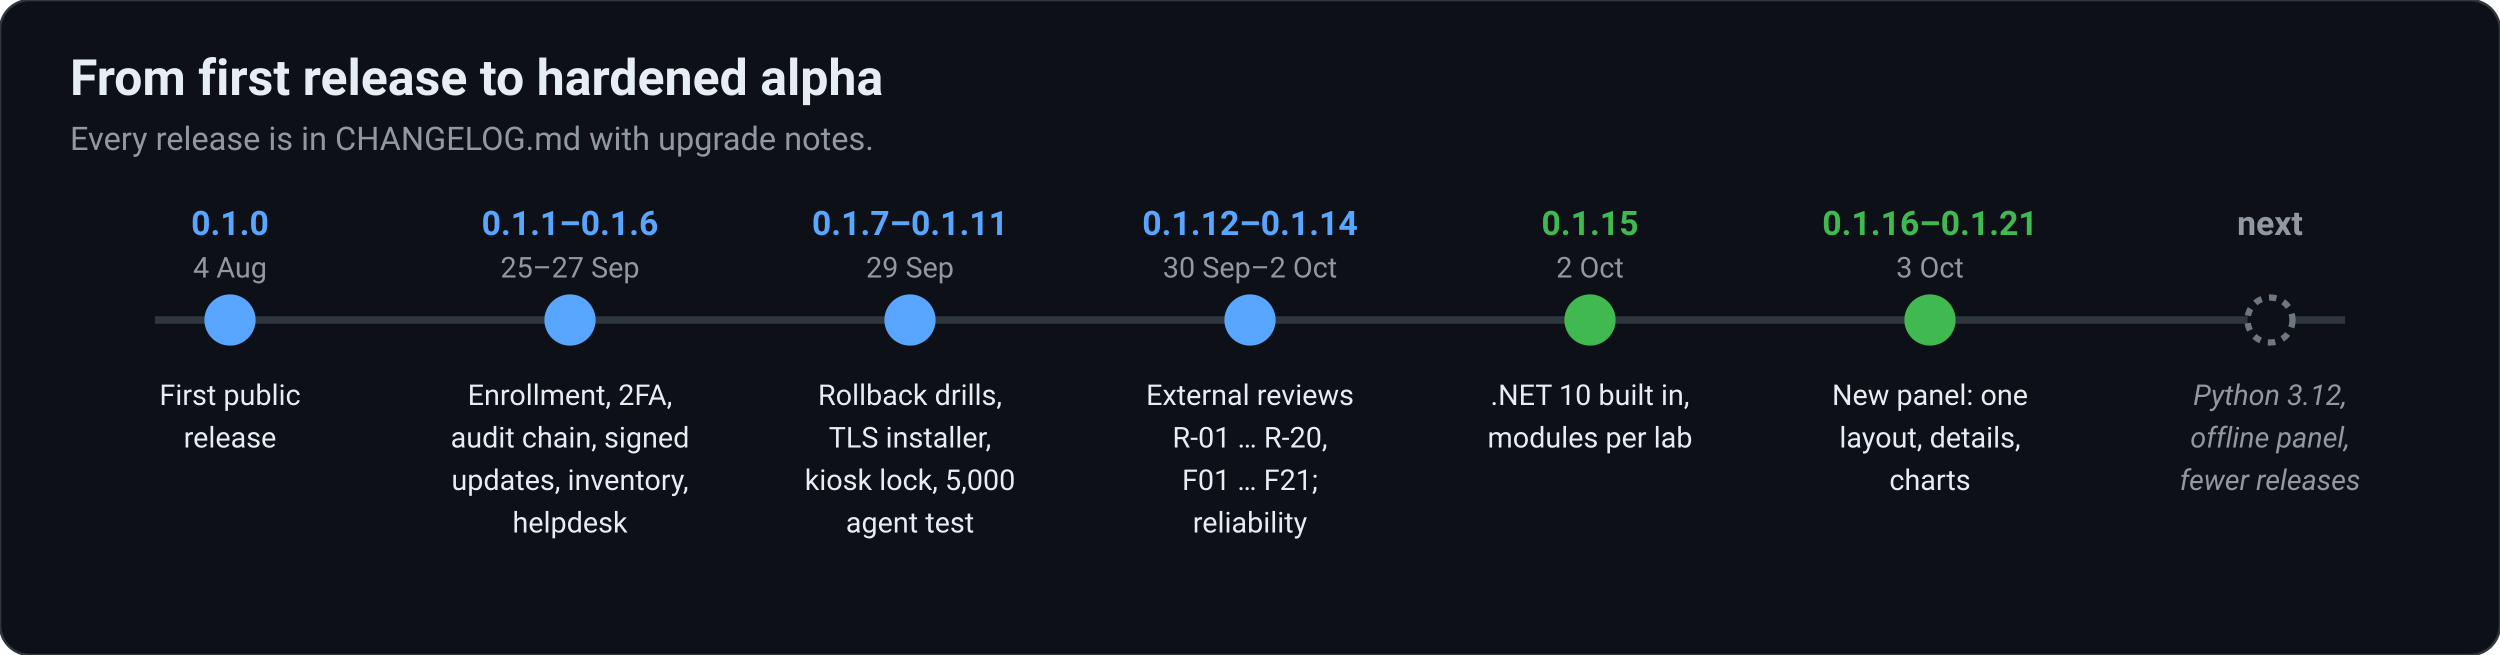
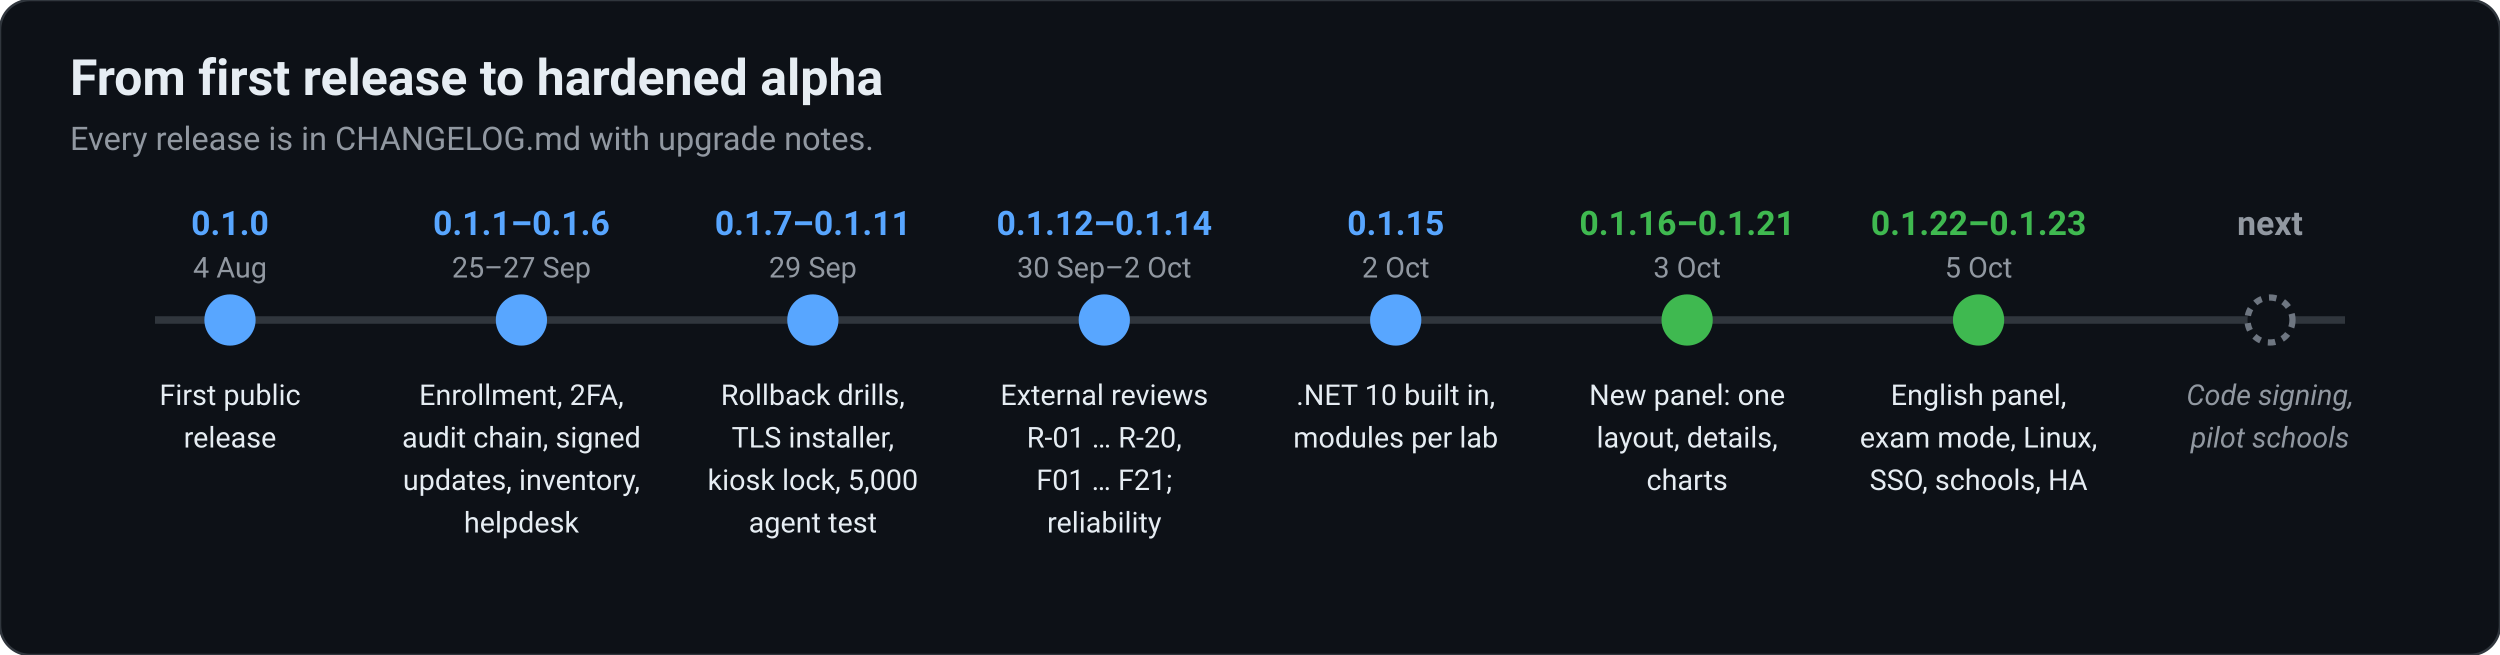
<svg xmlns="http://www.w3.org/2000/svg" viewBox="0 0 1000 262" width="1000" height="262" role="img" aria-label="From first release to hardened alpha">
  <defs>
    <marker id="arr-line" viewBox="0 0 10 10" refX="9" refY="5" markerWidth="7" markerHeight="7" orient="auto-start-reverse">
      <path d="M0,0 L10,5 L0,10 z" fill="#6e7681" />
    </marker>
    <marker id="arr-blue" viewBox="0 0 10 10" refX="9" refY="5" markerWidth="7" markerHeight="7" orient="auto-start-reverse">
      <path d="M0,0 L10,5 L0,10 z" fill="#58a6ff" />
    </marker>
    <marker id="arr-green" viewBox="0 0 10 10" refX="9" refY="5" markerWidth="7" markerHeight="7" orient="auto-start-reverse">
      <path d="M0,0 L10,5 L0,10 z" fill="#3fb950" />
    </marker>
    <marker id="arr-violet" viewBox="0 0 10 10" refX="9" refY="5" markerWidth="7" markerHeight="7" orient="auto-start-reverse">
      <path d="M0,0 L10,5 L0,10 z" fill="#bc8cff" />
    </marker>
    <marker id="arr-amber" viewBox="0 0 10 10" refX="9" refY="5" markerWidth="7" markerHeight="7" orient="auto-start-reverse">
      <path d="M0,0 L10,5 L0,10 z" fill="#e3b341" />
    </marker>
    <marker id="arr-red" viewBox="0 0 10 10" refX="9" refY="5" markerWidth="7" markerHeight="7" orient="auto-start-reverse">
      <path d="M0,0 L10,5 L0,10 z" fill="#ff7b72" />
    </marker>
  </defs>
  <rect x="0" y="0" width="1000" height="262" rx="12" fill="#0d1117" stroke="#30363d" stroke-width="1" />
  <text x="28" y="38" font-family="-apple-system,BlinkMacSystemFont,Segoe UI,Roboto,Helvetica,Arial,sans-serif" font-size="20" font-weight="700" fill="#e6edf3" text-anchor="start">From first release to hardened alpha</text>
  <text x="28" y="60" font-family="-apple-system,BlinkMacSystemFont,Segoe UI,Roboto,Helvetica,Arial,sans-serif" font-size="13" font-weight="400" fill="#9198a1" text-anchor="start">Every release is in CHANGELOG.md with upgrade notes.</text>
  <line x1="62" y1="128" x2="938" y2="128" stroke="#30363d" stroke-width="3" />
  <circle cx="92.0" cy="128" r="9" fill="#58a6ff" stroke="#58a6ff" stroke-width="2.5" />
  <text x="92.0" y="94" font-family="-apple-system,BlinkMacSystemFont,Segoe UI,Roboto,Helvetica,Arial,sans-serif" font-size="13.5" font-weight="700" fill="#58a6ff" text-anchor="middle">0.1.0</text>
  <text x="92.0" y="111" font-family="-apple-system,BlinkMacSystemFont,Segoe UI,Roboto,Helvetica,Arial,sans-serif" font-size="11.5" font-weight="400" fill="#9198a1" text-anchor="middle">4 Aug</text>
  <text x="92.0" y="162" font-family="-apple-system,BlinkMacSystemFont,Segoe UI,Roboto,Helvetica,Arial,sans-serif" font-size="11.5" font-weight="400" fill="#e6edf3" text-anchor="middle">First public</text>
  <text x="92.0" y="179" font-family="-apple-system,BlinkMacSystemFont,Segoe UI,Roboto,Helvetica,Arial,sans-serif" font-size="11.5" font-weight="400" fill="#e6edf3" text-anchor="middle">release</text>
-   <circle cx="228.0" cy="128" r="9" fill="#58a6ff" stroke="#58a6ff" stroke-width="2.5" />
-   <text x="228.0" y="94" font-family="-apple-system,BlinkMacSystemFont,Segoe UI,Roboto,Helvetica,Arial,sans-serif" font-size="13.5" font-weight="700" fill="#58a6ff" text-anchor="middle">0.1.1–0.1.6</text>
-   <text x="228.0" y="111" font-family="-apple-system,BlinkMacSystemFont,Segoe UI,Roboto,Helvetica,Arial,sans-serif" font-size="11.5" font-weight="400" fill="#9198a1" text-anchor="middle">25–27 Sep</text>
-   <text x="228.0" y="162" font-family="-apple-system,BlinkMacSystemFont,Segoe UI,Roboto,Helvetica,Arial,sans-serif" font-size="11.5" font-weight="400" fill="#e6edf3" text-anchor="middle">Enrollment, 2FA,</text>
-   <text x="228.0" y="179" font-family="-apple-system,BlinkMacSystemFont,Segoe UI,Roboto,Helvetica,Arial,sans-serif" font-size="11.5" font-weight="400" fill="#e6edf3" text-anchor="middle">audit chain, signed</text>
-   <text x="228.0" y="196" font-family="-apple-system,BlinkMacSystemFont,Segoe UI,Roboto,Helvetica,Arial,sans-serif" font-size="11.5" font-weight="400" fill="#e6edf3" text-anchor="middle">updates, inventory,</text>
-   <text x="228.0" y="213" font-family="-apple-system,BlinkMacSystemFont,Segoe UI,Roboto,Helvetica,Arial,sans-serif" font-size="11.5" font-weight="400" fill="#e6edf3" text-anchor="middle">helpdesk</text>
-   <circle cx="364.0" cy="128" r="9" fill="#58a6ff" stroke="#58a6ff" stroke-width="2.5" />
-   <text x="364.0" y="94" font-family="-apple-system,BlinkMacSystemFont,Segoe UI,Roboto,Helvetica,Arial,sans-serif" font-size="13.5" font-weight="700" fill="#58a6ff" text-anchor="middle">0.1.7–0.1.11</text>
-   <text x="364.0" y="111" font-family="-apple-system,BlinkMacSystemFont,Segoe UI,Roboto,Helvetica,Arial,sans-serif" font-size="11.5" font-weight="400" fill="#9198a1" text-anchor="middle">29 Sep</text>
-   <text x="364.0" y="162" font-family="-apple-system,BlinkMacSystemFont,Segoe UI,Roboto,Helvetica,Arial,sans-serif" font-size="11.5" font-weight="400" fill="#e6edf3" text-anchor="middle">Rollback drills,</text>
-   <text x="364.0" y="179" font-family="-apple-system,BlinkMacSystemFont,Segoe UI,Roboto,Helvetica,Arial,sans-serif" font-size="11.5" font-weight="400" fill="#e6edf3" text-anchor="middle">TLS installer,</text>
-   <text x="364.0" y="196" font-family="-apple-system,BlinkMacSystemFont,Segoe UI,Roboto,Helvetica,Arial,sans-serif" font-size="11.5" font-weight="400" fill="#e6edf3" text-anchor="middle">kiosk lock, 5,000</text>
-   <text x="364.0" y="213" font-family="-apple-system,BlinkMacSystemFont,Segoe UI,Roboto,Helvetica,Arial,sans-serif" font-size="11.5" font-weight="400" fill="#e6edf3" text-anchor="middle">agent test</text>
-   <circle cx="500.0" cy="128" r="9" fill="#58a6ff" stroke="#58a6ff" stroke-width="2.5" />
-   <text x="500.0" y="94" font-family="-apple-system,BlinkMacSystemFont,Segoe UI,Roboto,Helvetica,Arial,sans-serif" font-size="13.5" font-weight="700" fill="#58a6ff" text-anchor="middle">0.1.12–0.1.14</text>
-   <text x="500.0" y="111" font-family="-apple-system,BlinkMacSystemFont,Segoe UI,Roboto,Helvetica,Arial,sans-serif" font-size="11.5" font-weight="400" fill="#9198a1" text-anchor="middle">30 Sep–2 Oct</text>
-   <text x="500.0" y="162" font-family="-apple-system,BlinkMacSystemFont,Segoe UI,Roboto,Helvetica,Arial,sans-serif" font-size="11.5" font-weight="400" fill="#e6edf3" text-anchor="middle">External reviews</text>
-   <text x="500.0" y="179" font-family="-apple-system,BlinkMacSystemFont,Segoe UI,Roboto,Helvetica,Arial,sans-serif" font-size="11.5" font-weight="400" fill="#e6edf3" text-anchor="middle">R-01 … R-20,</text>
-   <text x="500.0" y="196" font-family="-apple-system,BlinkMacSystemFont,Segoe UI,Roboto,Helvetica,Arial,sans-serif" font-size="11.5" font-weight="400" fill="#e6edf3" text-anchor="middle">F01 … F21;</text>
-   <text x="500.0" y="213" font-family="-apple-system,BlinkMacSystemFont,Segoe UI,Roboto,Helvetica,Arial,sans-serif" font-size="11.5" font-weight="400" fill="#e6edf3" text-anchor="middle">reliability</text>
-   <circle cx="636.0" cy="128" r="9" fill="#3fb950" stroke="#3fb950" stroke-width="2.5" />
-   <text x="636.0" y="94" font-family="-apple-system,BlinkMacSystemFont,Segoe UI,Roboto,Helvetica,Arial,sans-serif" font-size="13.5" font-weight="700" fill="#3fb950" text-anchor="middle">0.1.15</text>
-   <text x="636.0" y="111" font-family="-apple-system,BlinkMacSystemFont,Segoe UI,Roboto,Helvetica,Arial,sans-serif" font-size="11.5" font-weight="400" fill="#9198a1" text-anchor="middle">2 Oct</text>
-   <text x="636.0" y="162" font-family="-apple-system,BlinkMacSystemFont,Segoe UI,Roboto,Helvetica,Arial,sans-serif" font-size="11.5" font-weight="400" fill="#e6edf3" text-anchor="middle">.NET 10 built in,</text>
-   <text x="636.0" y="179" font-family="-apple-system,BlinkMacSystemFont,Segoe UI,Roboto,Helvetica,Arial,sans-serif" font-size="11.5" font-weight="400" fill="#e6edf3" text-anchor="middle">modules per lab</text>
-   <circle cx="772.0" cy="128" r="9" fill="#3fb950" stroke="#3fb950" stroke-width="2.5" />
-   <text x="772.0" y="94" font-family="-apple-system,BlinkMacSystemFont,Segoe UI,Roboto,Helvetica,Arial,sans-serif" font-size="13.5" font-weight="700" fill="#3fb950" text-anchor="middle">0.1.16–0.1.21</text>
-   <text x="772.0" y="111" font-family="-apple-system,BlinkMacSystemFont,Segoe UI,Roboto,Helvetica,Arial,sans-serif" font-size="11.5" font-weight="400" fill="#9198a1" text-anchor="middle">3 Oct</text>
-   <text x="772.0" y="162" font-family="-apple-system,BlinkMacSystemFont,Segoe UI,Roboto,Helvetica,Arial,sans-serif" font-size="11.5" font-weight="400" fill="#e6edf3" text-anchor="middle">New panel: one</text>
-   <text x="772.0" y="179" font-family="-apple-system,BlinkMacSystemFont,Segoe UI,Roboto,Helvetica,Arial,sans-serif" font-size="11.5" font-weight="400" fill="#e6edf3" text-anchor="middle">layout, details,</text>
-   <text x="772.0" y="196" font-family="-apple-system,BlinkMacSystemFont,Segoe UI,Roboto,Helvetica,Arial,sans-serif" font-size="11.5" font-weight="400" fill="#e6edf3" text-anchor="middle">charts</text>
+   <circle cx="208.571" cy="128" r="9" fill="#58a6ff" stroke="#58a6ff" stroke-width="2.5" />
+   <text x="208.571" y="94" font-family="-apple-system,BlinkMacSystemFont,Segoe UI,Roboto,Helvetica,Arial,sans-serif" font-size="13.5" font-weight="700" fill="#58a6ff" text-anchor="middle">0.1.1–0.1.6</text>
+   <text x="208.571" y="111" font-family="-apple-system,BlinkMacSystemFont,Segoe UI,Roboto,Helvetica,Arial,sans-serif" font-size="11.5" font-weight="400" fill="#9198a1" text-anchor="middle">25–27 Sep</text>
+   <text x="208.571" y="162" font-family="-apple-system,BlinkMacSystemFont,Segoe UI,Roboto,Helvetica,Arial,sans-serif" font-size="11.5" font-weight="400" fill="#e6edf3" text-anchor="middle">Enrollment, 2FA,</text>
+   <text x="208.571" y="179" font-family="-apple-system,BlinkMacSystemFont,Segoe UI,Roboto,Helvetica,Arial,sans-serif" font-size="11.5" font-weight="400" fill="#e6edf3" text-anchor="middle">audit chain, signed</text>
+   <text x="208.571" y="196" font-family="-apple-system,BlinkMacSystemFont,Segoe UI,Roboto,Helvetica,Arial,sans-serif" font-size="11.5" font-weight="400" fill="#e6edf3" text-anchor="middle">updates, inventory,</text>
+   <text x="208.571" y="213" font-family="-apple-system,BlinkMacSystemFont,Segoe UI,Roboto,Helvetica,Arial,sans-serif" font-size="11.5" font-weight="400" fill="#e6edf3" text-anchor="middle">helpdesk</text>
+   <circle cx="325.143" cy="128" r="9" fill="#58a6ff" stroke="#58a6ff" stroke-width="2.5" />
+   <text x="325.143" y="94" font-family="-apple-system,BlinkMacSystemFont,Segoe UI,Roboto,Helvetica,Arial,sans-serif" font-size="13.5" font-weight="700" fill="#58a6ff" text-anchor="middle">0.1.7–0.1.11</text>
+   <text x="325.143" y="111" font-family="-apple-system,BlinkMacSystemFont,Segoe UI,Roboto,Helvetica,Arial,sans-serif" font-size="11.5" font-weight="400" fill="#9198a1" text-anchor="middle">29 Sep</text>
+   <text x="325.143" y="162" font-family="-apple-system,BlinkMacSystemFont,Segoe UI,Roboto,Helvetica,Arial,sans-serif" font-size="11.5" font-weight="400" fill="#e6edf3" text-anchor="middle">Rollback drills,</text>
+   <text x="325.143" y="179" font-family="-apple-system,BlinkMacSystemFont,Segoe UI,Roboto,Helvetica,Arial,sans-serif" font-size="11.5" font-weight="400" fill="#e6edf3" text-anchor="middle">TLS installer,</text>
+   <text x="325.143" y="196" font-family="-apple-system,BlinkMacSystemFont,Segoe UI,Roboto,Helvetica,Arial,sans-serif" font-size="11.5" font-weight="400" fill="#e6edf3" text-anchor="middle">kiosk lock, 5,000</text>
+   <text x="325.143" y="213" font-family="-apple-system,BlinkMacSystemFont,Segoe UI,Roboto,Helvetica,Arial,sans-serif" font-size="11.5" font-weight="400" fill="#e6edf3" text-anchor="middle">agent test</text>
+   <circle cx="441.714" cy="128" r="9" fill="#58a6ff" stroke="#58a6ff" stroke-width="2.5" />
+   <text x="441.714" y="94" font-family="-apple-system,BlinkMacSystemFont,Segoe UI,Roboto,Helvetica,Arial,sans-serif" font-size="13.5" font-weight="700" fill="#58a6ff" text-anchor="middle">0.1.12–0.1.14</text>
+   <text x="441.714" y="111" font-family="-apple-system,BlinkMacSystemFont,Segoe UI,Roboto,Helvetica,Arial,sans-serif" font-size="11.5" font-weight="400" fill="#9198a1" text-anchor="middle">30 Sep–2 Oct</text>
+   <text x="441.714" y="162" font-family="-apple-system,BlinkMacSystemFont,Segoe UI,Roboto,Helvetica,Arial,sans-serif" font-size="11.5" font-weight="400" fill="#e6edf3" text-anchor="middle">External reviews</text>
+   <text x="441.714" y="179" font-family="-apple-system,BlinkMacSystemFont,Segoe UI,Roboto,Helvetica,Arial,sans-serif" font-size="11.5" font-weight="400" fill="#e6edf3" text-anchor="middle">R-01 … R-20,</text>
+   <text x="441.714" y="196" font-family="-apple-system,BlinkMacSystemFont,Segoe UI,Roboto,Helvetica,Arial,sans-serif" font-size="11.5" font-weight="400" fill="#e6edf3" text-anchor="middle">F01 … F21;</text>
+   <text x="441.714" y="213" font-family="-apple-system,BlinkMacSystemFont,Segoe UI,Roboto,Helvetica,Arial,sans-serif" font-size="11.5" font-weight="400" fill="#e6edf3" text-anchor="middle">reliability</text>
+   <circle cx="558.286" cy="128" r="9" fill="#58a6ff" stroke="#58a6ff" stroke-width="2.5" />
+   <text x="558.286" y="94" font-family="-apple-system,BlinkMacSystemFont,Segoe UI,Roboto,Helvetica,Arial,sans-serif" font-size="13.5" font-weight="700" fill="#58a6ff" text-anchor="middle">0.1.15</text>
+   <text x="558.286" y="111" font-family="-apple-system,BlinkMacSystemFont,Segoe UI,Roboto,Helvetica,Arial,sans-serif" font-size="11.5" font-weight="400" fill="#9198a1" text-anchor="middle">2 Oct</text>
+   <text x="558.286" y="162" font-family="-apple-system,BlinkMacSystemFont,Segoe UI,Roboto,Helvetica,Arial,sans-serif" font-size="11.5" font-weight="400" fill="#e6edf3" text-anchor="middle">.NET 10 built in,</text>
+   <text x="558.286" y="179" font-family="-apple-system,BlinkMacSystemFont,Segoe UI,Roboto,Helvetica,Arial,sans-serif" font-size="11.5" font-weight="400" fill="#e6edf3" text-anchor="middle">modules per lab</text>
+   <circle cx="674.857" cy="128" r="9" fill="#3fb950" stroke="#3fb950" stroke-width="2.5" />
+   <text x="674.857" y="94" font-family="-apple-system,BlinkMacSystemFont,Segoe UI,Roboto,Helvetica,Arial,sans-serif" font-size="13.5" font-weight="700" fill="#3fb950" text-anchor="middle">0.1.16–0.1.21</text>
+   <text x="674.857" y="111" font-family="-apple-system,BlinkMacSystemFont,Segoe UI,Roboto,Helvetica,Arial,sans-serif" font-size="11.5" font-weight="400" fill="#9198a1" text-anchor="middle">3 Oct</text>
+   <text x="674.857" y="162" font-family="-apple-system,BlinkMacSystemFont,Segoe UI,Roboto,Helvetica,Arial,sans-serif" font-size="11.5" font-weight="400" fill="#e6edf3" text-anchor="middle">New panel: one</text>
+   <text x="674.857" y="179" font-family="-apple-system,BlinkMacSystemFont,Segoe UI,Roboto,Helvetica,Arial,sans-serif" font-size="11.5" font-weight="400" fill="#e6edf3" text-anchor="middle">layout, details,</text>
+   <text x="674.857" y="196" font-family="-apple-system,BlinkMacSystemFont,Segoe UI,Roboto,Helvetica,Arial,sans-serif" font-size="11.5" font-weight="400" fill="#e6edf3" text-anchor="middle">charts</text>
+   <circle cx="791.429" cy="128" r="9" fill="#3fb950" stroke="#3fb950" stroke-width="2.5" />
+   <text x="791.429" y="94" font-family="-apple-system,BlinkMacSystemFont,Segoe UI,Roboto,Helvetica,Arial,sans-serif" font-size="13.5" font-weight="700" fill="#3fb950" text-anchor="middle">0.1.22–0.1.23</text>
+   <text x="791.429" y="111" font-family="-apple-system,BlinkMacSystemFont,Segoe UI,Roboto,Helvetica,Arial,sans-serif" font-size="11.5" font-weight="400" fill="#9198a1" text-anchor="middle">5 Oct</text>
+   <text x="791.429" y="162" font-family="-apple-system,BlinkMacSystemFont,Segoe UI,Roboto,Helvetica,Arial,sans-serif" font-size="11.5" font-weight="400" fill="#e6edf3" text-anchor="middle">English panel,</text>
+   <text x="791.429" y="179" font-family="-apple-system,BlinkMacSystemFont,Segoe UI,Roboto,Helvetica,Arial,sans-serif" font-size="11.5" font-weight="400" fill="#e6edf3" text-anchor="middle">exam mode, Linux,</text>
+   <text x="791.429" y="196" font-family="-apple-system,BlinkMacSystemFont,Segoe UI,Roboto,Helvetica,Arial,sans-serif" font-size="11.5" font-weight="400" fill="#e6edf3" text-anchor="middle">SSO, schools, HA</text>
  <circle cx="908.0" cy="128" r="9" fill="#0d1117" stroke="#6e7681" stroke-width="2.5" stroke-dasharray="3 3" />
  <text x="908.0" y="94" font-family="-apple-system,BlinkMacSystemFont,Segoe UI,Roboto,Helvetica,Arial,sans-serif" font-size="13.5" font-weight="700" fill="#9198a1" text-anchor="middle">next</text>
  <text x="908.0" y="111" font-family="-apple-system,BlinkMacSystemFont,Segoe UI,Roboto,Helvetica,Arial,sans-serif" font-size="11.5" font-weight="400" fill="#9198a1" text-anchor="middle" />
-   <text x="908.0" y="162" font-family="-apple-system,BlinkMacSystemFont,Segoe UI,Roboto,Helvetica,Arial,sans-serif" font-size="11.5" font-weight="400" fill="#9198a1" text-anchor="middle" font-style="italic">Python 3.12,</text>
-   <text x="908.0" y="179" font-family="-apple-system,BlinkMacSystemFont,Segoe UI,Roboto,Helvetica,Arial,sans-serif" font-size="11.5" font-weight="400" fill="#9198a1" text-anchor="middle" font-style="italic">offline panel,</text>
-   <text x="908.0" y="196" font-family="-apple-system,BlinkMacSystemFont,Segoe UI,Roboto,Helvetica,Arial,sans-serif" font-size="11.5" font-weight="400" fill="#9198a1" text-anchor="middle" font-style="italic">fewer releases</text>
+   <text x="908.0" y="162" font-family="-apple-system,BlinkMacSystemFont,Segoe UI,Roboto,Helvetica,Arial,sans-serif" font-size="11.5" font-weight="400" fill="#9198a1" text-anchor="middle" font-style="italic">Code signing,</text>
+   <text x="908.0" y="179" font-family="-apple-system,BlinkMacSystemFont,Segoe UI,Roboto,Helvetica,Arial,sans-serif" font-size="11.5" font-weight="400" fill="#9198a1" text-anchor="middle" font-style="italic">pilot schools</text>
</svg>
